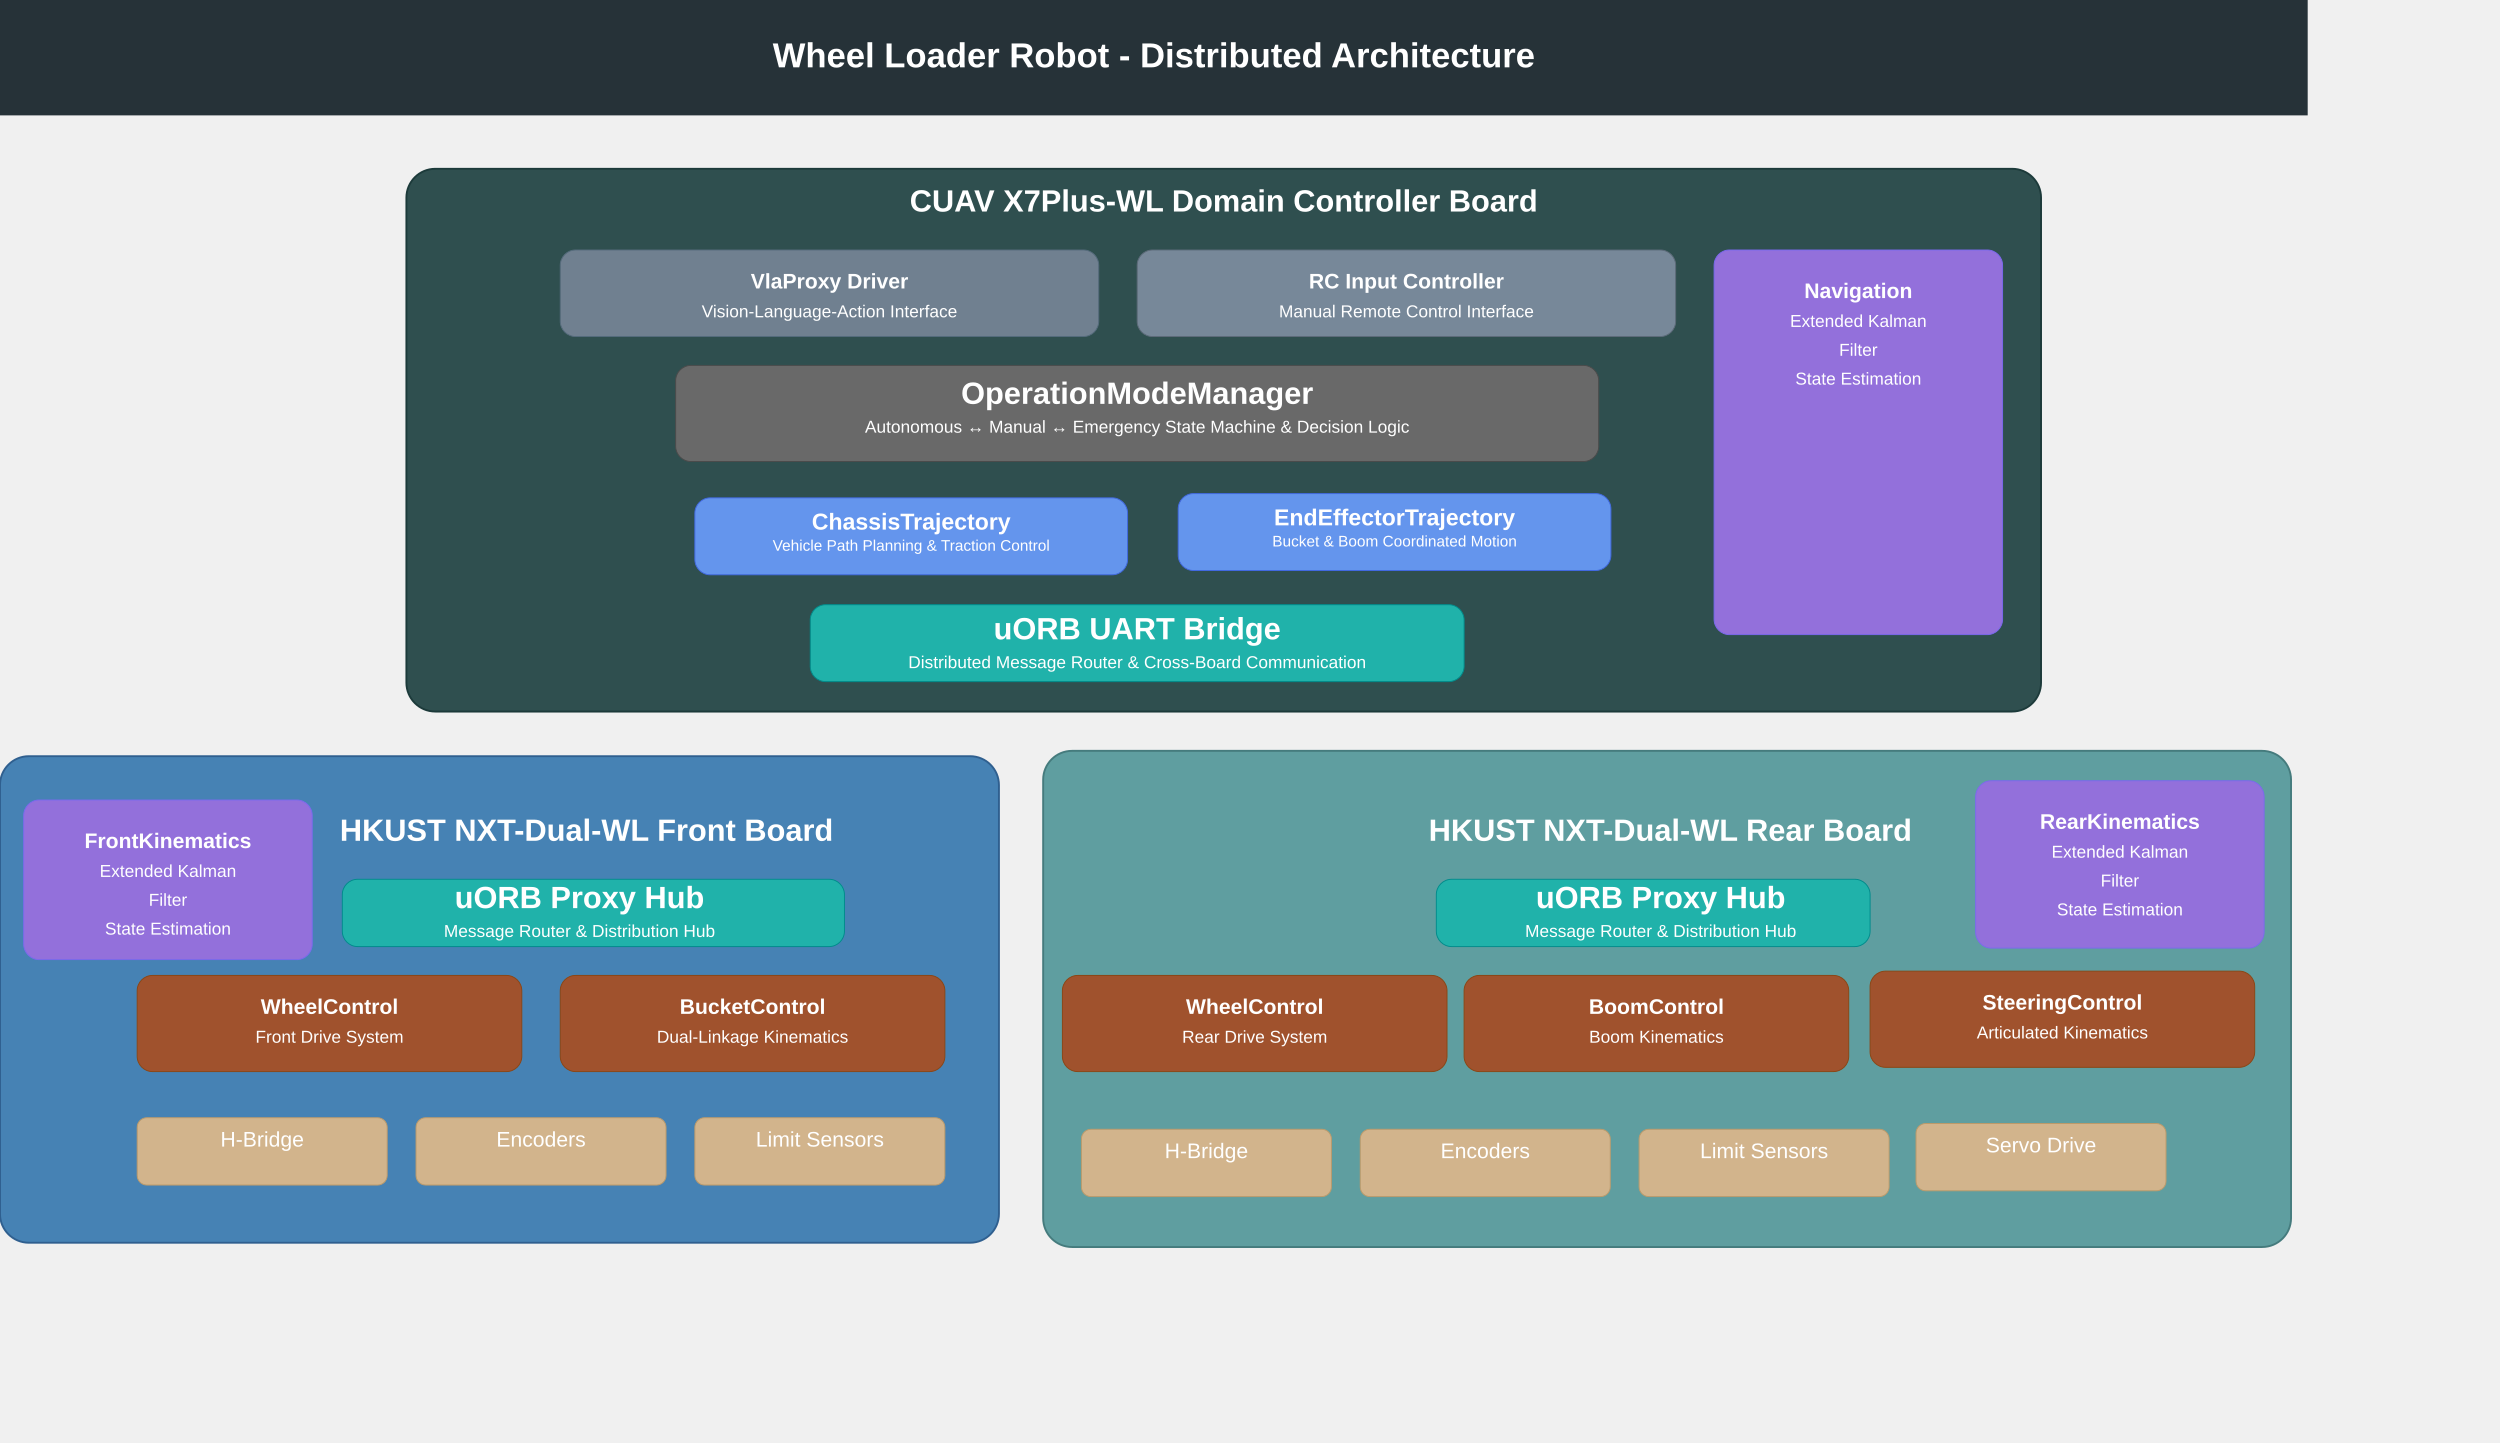
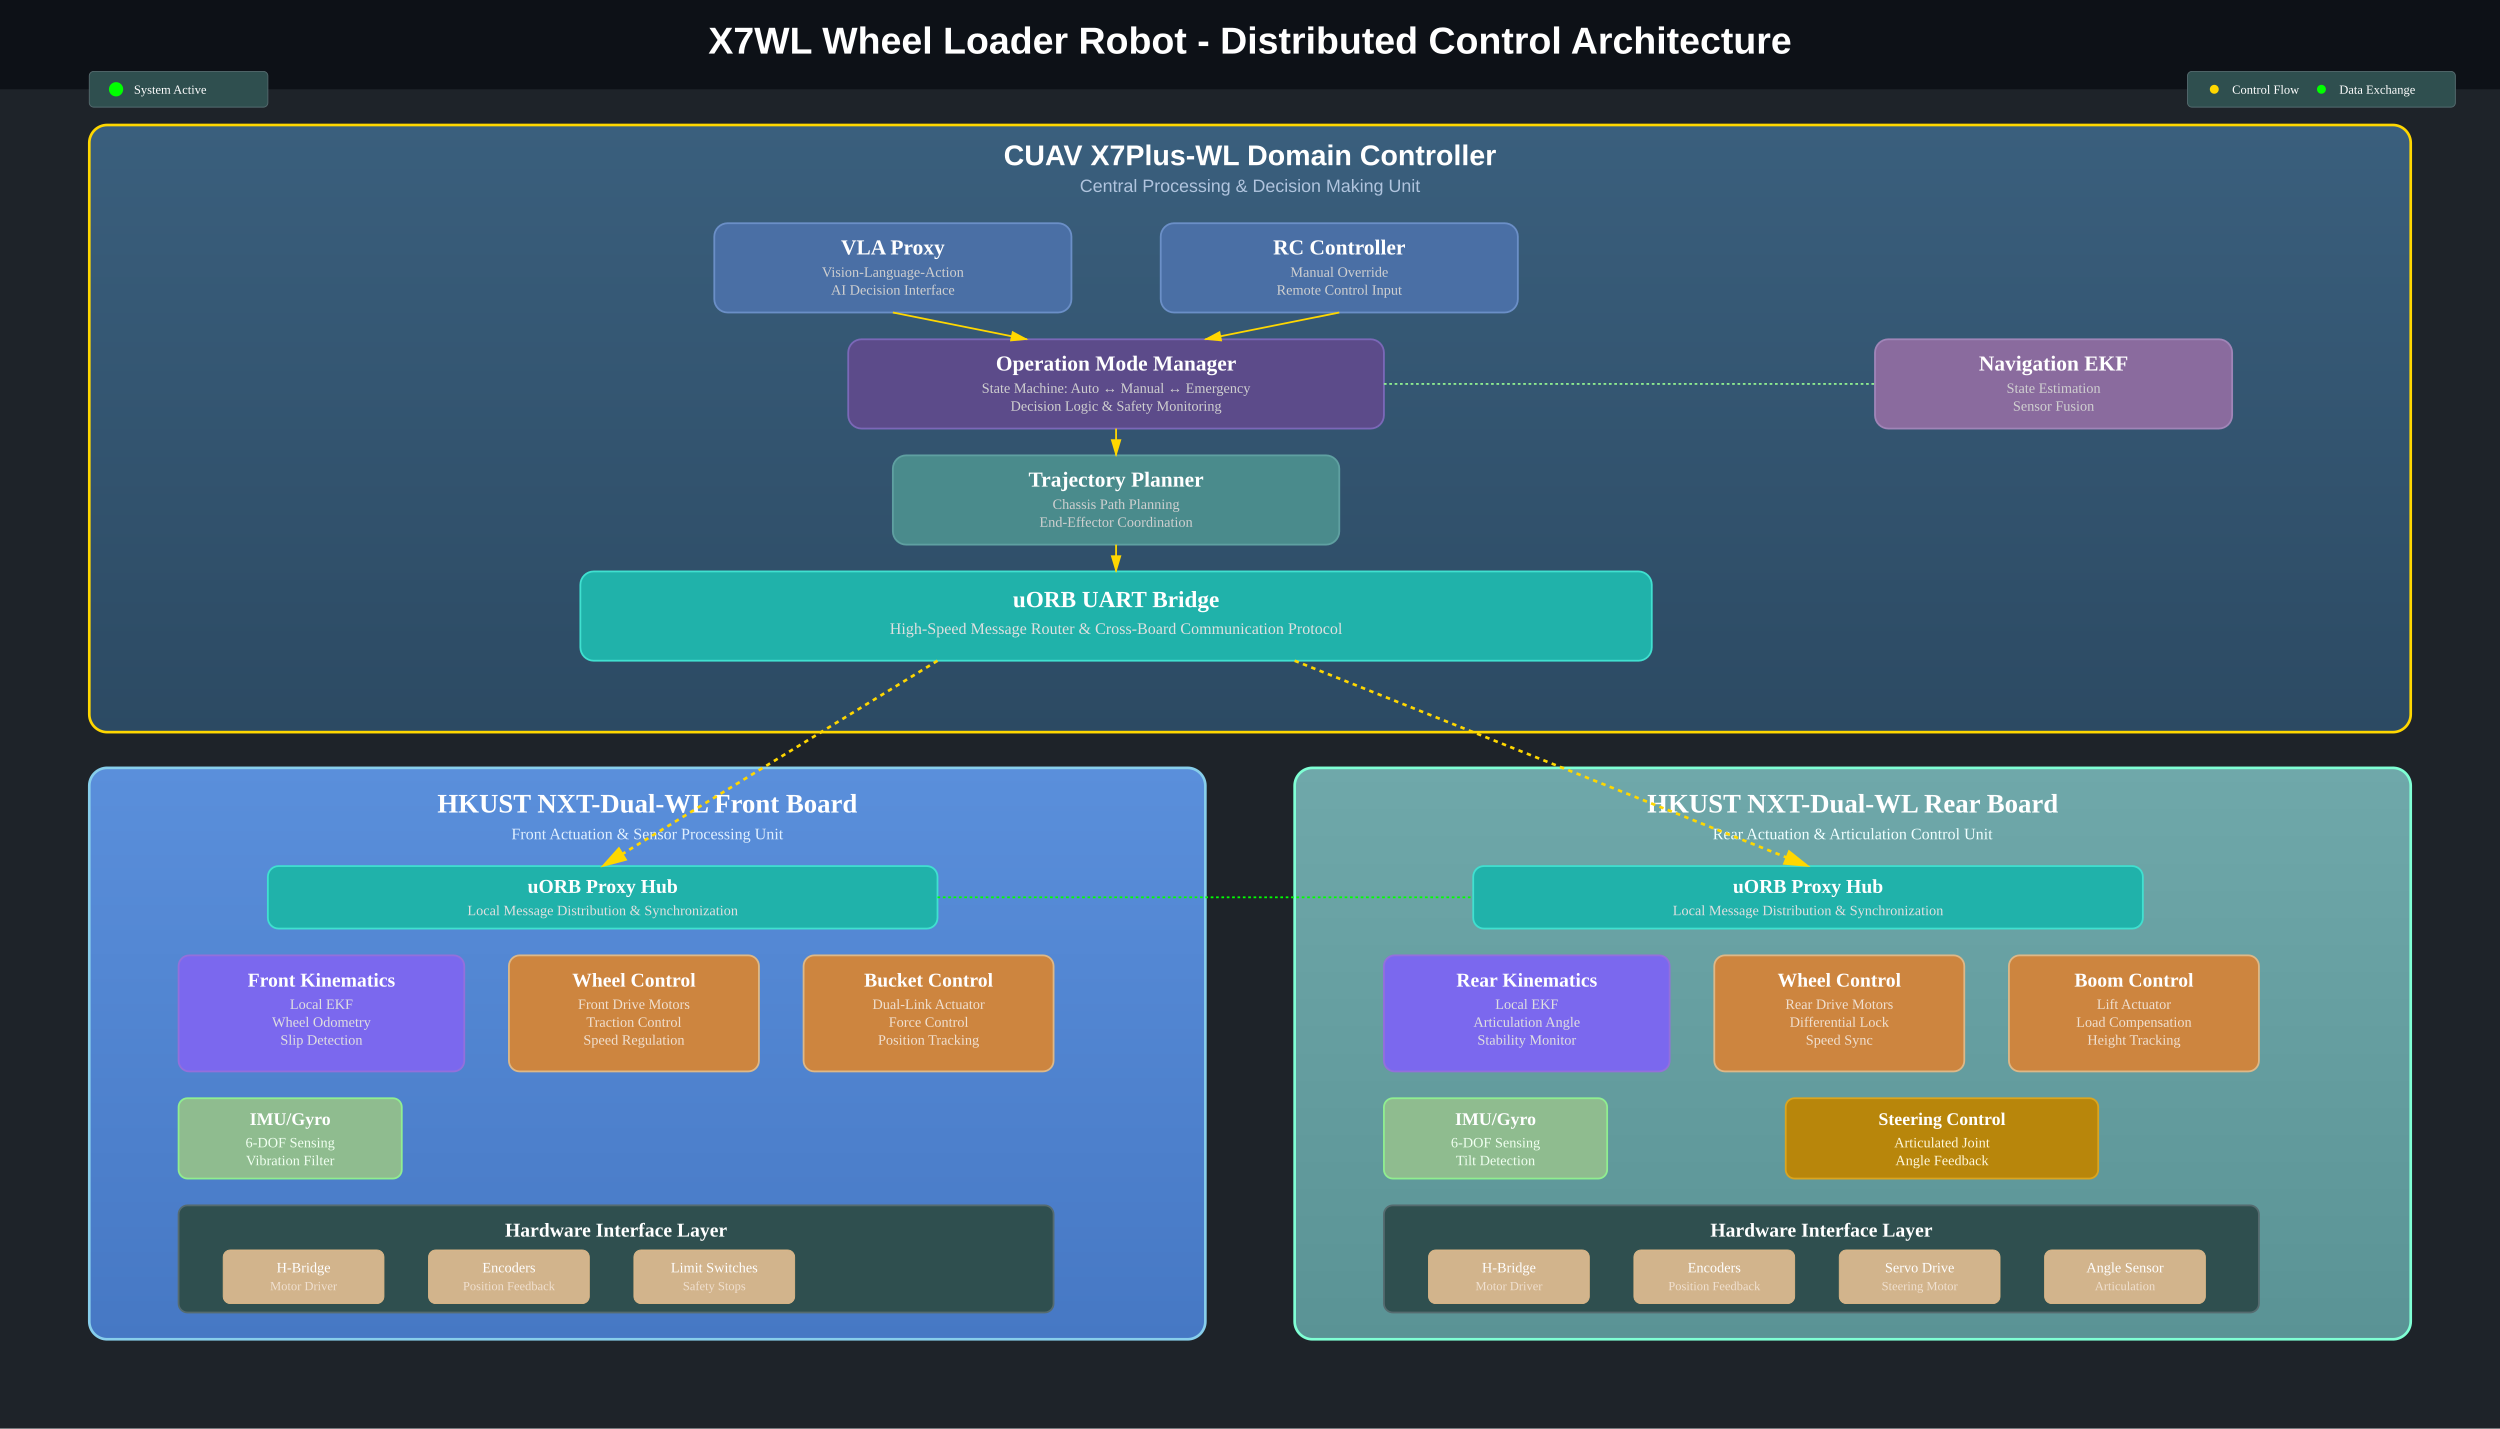
- <svg xmlns="http://www.w3.org/2000/svg" width="2600" height="1500">
-   <g>
-     <rect x="0" y="0" width="2400" height="120" fill="#263238" id="svg_1" />
-     <text x="1200" y="70" class="title" font-size="36px" font-family="Arial, sans-serif" font-weight="bold" text-anchor="middle" fill="white" id="svg_2">Wheel Loader Robot - Distributed Architecture</text>
-     <rect x="422.667" y="175.556" width="1700" height="564.444" class="domain-control" rx="30" fill="#2F4F4F" stroke-width="2" id="svg_3" stroke="#1C3A3A" />
-     <text x="1272.667" y="220" class="section-title" font-family="Arial, sans-serif" font-size="32px" font-weight="bold" text-anchor="middle" fill="white" id="svg_4">CUAV X7Plus-WL Domain Controller Board</text>
-     <rect x="582.667" y="260" width="560" height="90" class="vla-module" rx="16" fill="#708090" stroke="#556B7C" id="svg_5" />
-     <text x="862.667" y="300" class="module-text" font-family="Arial, sans-serif" font-size="22px" text-anchor="middle" fill="white" font-weight="bold" id="svg_6">VlaProxy Driver</text>
-     <text x="862.667" y="330" class="small-text" font-family="Arial, sans-serif" font-size="18px" text-anchor="middle" fill="white" id="svg_7">Vision-Language-Action Interface</text>
-     <rect x="1182.667" y="260" width="560" height="90" class="rc-module" rx="16" fill="#778899" stroke="#5D6B7A" id="svg_8" />
-     <text x="1462.667" y="300" class="module-text" font-family="Arial, sans-serif" font-size="22px" text-anchor="middle" fill="white" font-weight="bold" id="svg_9">RC Input Controller</text>
-     <text x="1462.667" y="330" class="small-text" font-family="Arial, sans-serif" font-size="18px" text-anchor="middle" fill="white" id="svg_10">Manual Remote Control Interface</text>
-     <rect x="1782.667" y="260" width="300" height="400" class="ekf-module" rx="16" fill="#9370DB" id="svg_11" stroke="#7B68EE" />
-     <text x="1932.667" y="310" class="module-text" font-family="Arial, sans-serif" font-size="22px" text-anchor="middle" fill="white" font-weight="bold" id="svg_12">Navigation</text>
-     <text x="1932.667" y="340" class="small-text" font-family="Arial, sans-serif" font-size="18px" text-anchor="middle" fill="white" id="svg_13">Extended Kalman</text>
-     <text x="1932.667" y="370" class="small-text" font-family="Arial, sans-serif" font-size="18px" text-anchor="middle" fill="white" id="svg_14">Filter</text>
-     <text x="1932.667" y="400" class="small-text" font-family="Arial, sans-serif" font-size="18px" text-anchor="middle" fill="white" id="svg_15">State Estimation</text>
-     <rect x="702.667" y="380" width="960" height="100" class="management-module" rx="16" fill="#696969" stroke="#4A4A4A" id="svg_16" />
-     <text x="1182.667" y="420" class="section-title" font-family="Arial, sans-serif" font-size="32px" font-weight="bold" text-anchor="middle" fill="white" id="svg_17">OperationModeManager</text>
-     <text x="1182.667" y="450" class="small-text" font-family="Arial, sans-serif" font-size="18px" text-anchor="middle" fill="white" id="svg_18">Autonomous ↔ Manual ↔ Emergency State Machine &amp; Decision Logic</text>
-     <rect x="842.667" y="628.889" width="680" height="80" class="bridge-module" rx="16" fill="#20B2AA" stroke="#008B8B" id="svg_19" />
-     <text x="1182.667" y="664.889" class="section-title" font-family="Arial, sans-serif" font-size="32px" font-weight="bold" text-anchor="middle" fill="white" id="svg_20">uORB UART Bridge</text>
-     <text x="1182.667" y="694.889" class="small-text" font-family="Arial, sans-serif" font-size="18px" text-anchor="middle" fill="white" id="svg_21">Distributed Message Router &amp; Cross-Board Communication</text>
-     <rect x="0" y="786.444" width="1038.889" height="506" class="front-board" rx="30" fill="#4682B4" stroke-width="2" id="svg_22" stroke="#2F5F8F" />
-     <text x="610" y="874.445" class="section-title" font-family="Arial, sans-serif" font-size="32px" font-weight="bold" text-anchor="middle" fill="white" id="svg_23">HKUST NXT-Dual-WL Front Board</text>
-     <rect x="356" y="914.445" width="522.222" height="70" class="bridge-module" rx="16" fill="#20B2AA" id="svg_24" stroke="#008B8B" />
-     <text x="602.667" y="944.445" class="section-title" font-family="Arial, sans-serif" font-size="32px" font-weight="bold" text-anchor="middle" fill="white" id="svg_25">uORB Proxy Hub</text>
-     <text x="602.667" y="974.445" class="small-text" font-family="Arial, sans-serif" font-size="18px" text-anchor="middle" fill="white" id="svg_26">Message Router &amp; Distribution Hub</text>
-     <rect x="142.667" y="1014.445" width="400" height="100" class="control-module" rx="16" fill="#A0522D" stroke="#8B4513" id="svg_27" />
-     <text x="342.667" y="1054.445" class="module-text" font-family="Arial, sans-serif" font-size="22px" text-anchor="middle" fill="white" font-weight="bold" id="svg_28">WheelControl</text>
-     <text x="342.667" y="1084.445" class="small-text" font-family="Arial, sans-serif" font-size="18px" text-anchor="middle" fill="white" id="svg_29">Front Drive System</text>
-     <rect x="582.667" y="1014.445" width="400" height="100" class="control-module" rx="16" fill="#A0522D" stroke="#8B4513" id="svg_30" />
-     <text x="782.667" y="1054.445" class="module-text" font-family="Arial, sans-serif" font-size="22px" text-anchor="middle" fill="white" font-weight="bold" id="svg_31">BucketControl</text>
-     <text x="782.667" y="1084.445" class="small-text" font-family="Arial, sans-serif" font-size="18px" text-anchor="middle" fill="white" id="svg_32">Dual-Linkage Kinematics</text>
-     <rect x="142.667" y="1162.445" width="260" height="70" class="hardware-module" rx="10" fill="#D2B48C" stroke="#BC9A6A" id="svg_39" />
-     <text x="272.667" y="1192.445" class="small-text" font-family="Arial, sans-serif" font-size="22px" text-anchor="middle" fill="white" id="svg_40">H-Bridge</text>
-     <rect x="432.667" y="1162.445" width="260" height="70" class="hardware-module" rx="10" fill="#D2B48C" stroke="#BC9A6A" id="svg_42" />
-     <text x="562.667" y="1192.445" class="small-text" font-family="Arial, sans-serif" font-size="22px" text-anchor="middle" fill="white" id="svg_43">Encoders</text>
-     <path fill="#D2B48C" stroke="#BC9A6A" opacity="undefined" d="m722.667,1172.444c0,-5.434 4.566,-10 10,-10l240,0c5.434,0 10,4.566 10,10l0,50c0,5.434 -4.566,10 -10,10l-240,0c-5.434,0 -10,-4.566 -10,-10l0,-50z" id="svg_45" />
-     <text x="852.667" y="1192.445" class="small-text" font-family="Arial, sans-serif" font-size="22px" text-anchor="middle" fill="white" id="svg_46">Limit Sensors</text>
-     <rect x="1084.889" y="780.889" width="1297.778" height="516" class="rear-board" rx="30" fill="#5F9EA0" stroke-width="2" id="svg_48" stroke="#457B7D" />
-     <text x="1737.111" y="874.445" class="section-title" font-family="Arial, sans-serif" font-size="32px" font-weight="bold" text-anchor="middle" fill="white" id="svg_49">HKUST NXT-Dual-WL Rear Board</text>
-     <rect x="1493.778" y="914.445" width="451.111" height="70" class="bridge-module" rx="16" fill="#20B2AA" id="svg_50" stroke="#008B8B" />
-     <text x="1727.111" y="944.445" class="section-title" font-family="Arial, sans-serif" font-size="32px" font-weight="bold" text-anchor="middle" fill="white" id="svg_51">uORB Proxy Hub</text>
-     <text x="1727.111" y="974.445" class="small-text" font-family="Arial, sans-serif" font-size="18px" text-anchor="middle" fill="white" id="svg_52">Message Router &amp; Distribution Hub</text>
-     <rect x="1104.889" y="1014.445" width="400" height="100" class="control-module" rx="16" fill="#A0522D" stroke="#8B4513" id="svg_53" />
-     <text x="1304.889" y="1054.445" class="module-text" font-family="Arial, sans-serif" font-size="22px" text-anchor="middle" fill="white" font-weight="bold" id="svg_54">WheelControl</text>
-     <text x="1304.889" y="1084.445" class="small-text" font-family="Arial, sans-serif" font-size="18px" text-anchor="middle" fill="white" id="svg_55">Rear Drive System</text>
-     <rect x="1522.667" y="1014.445" width="400" height="100" class="control-module" rx="16" fill="#A0522D" stroke="#8B4513" id="svg_56" />
-     <text x="1722.667" y="1054.445" class="module-text" font-family="Arial, sans-serif" font-size="22px" text-anchor="middle" fill="white" font-weight="bold" id="svg_57">BoomControl</text>
-     <text x="1722.667" y="1084.445" class="small-text" font-family="Arial, sans-serif" font-size="18px" text-anchor="middle" fill="white" id="svg_58">Boom Kinematics</text>
-     <text x="1409.333" y="565.111" class="module-text" font-family="Arial, sans-serif" font-size="22px" text-anchor="middle" fill="white" font-weight="bold" id="svg_60">BoomTrajectory</text>
-     <rect x="722.666" y="517.778" width="450" height="80" class="trajectory-module" rx="16" fill="#6495ED" stroke="#4169E1" id="svg_80" />
-     <text x="947.666" y="550.778" class="module-text" font-family="Arial, sans-serif" font-size="24px" text-anchor="middle" fill="white" font-weight="bold" id="svg_85">ChassisTrajectory</text>
-     <text x="947.666" y="572.778" class="small-text" font-family="Arial, sans-serif" font-size="16px" text-anchor="middle" fill="white" id="svg_chassis_note">Vehicle Path Planning &amp; Traction Control</text>
-     <rect x="1225.333" y="513.333" width="450" height="80" class="trajectory-module" rx="16" fill="#6495ED" stroke="#4169E1" id="svg_81" />
-     <text x="1450.333" y="546.333" class="module-text" font-family="Arial, sans-serif" font-size="24px" text-anchor="middle" fill="white" font-weight="bold" id="svg_86">EndEffectorTrajectory</text>
-     <text x="1450.333" y="568.333" class="small-text" font-family="Arial, sans-serif" font-size="16px" text-anchor="middle" fill="white" id="svg_endeff_note">Bucket &amp; Boom Coordinated Motion</text>
-     <path fill="#A0522D" stroke="#8B4513" opacity="undefined" d="m1944.889,1026c0,-8.694 7.306,-16 16,-16l368,0c8.694,0 16,7.306 16,16l0,68c0,8.694 -7.306,16 -16,16l-368,0c-8.694,0 -16,-7.306 -16,-16l0,-68z" id="svg_88" />
-     <text x="2144.889" y="1050" class="module-text" font-family="Arial, sans-serif" font-size="22px" text-anchor="middle" fill="white" font-weight="bold" id="svg_89">SteeringControl</text>
-     <text x="2144.889" y="1080" class="small-text" font-family="Arial, sans-serif" font-size="18px" text-anchor="middle" fill="white" id="svg_90">Articulated Kinematics</text>
-     <rect x="1124.667" y="1174.445" width="260" height="70" class="hardware-module" rx="10" fill="#D2B48C" stroke="#BC9A6A" id="svg_92" />
-     <text x="1254.667" y="1204.445" class="small-text" font-family="Arial, sans-serif" font-size="22px" text-anchor="middle" fill="white" id="svg_93">H-Bridge</text>
-     <rect x="1414.667" y="1174.445" width="260" height="70" class="hardware-module" rx="10" fill="#D2B48C" stroke="#BC9A6A" id="svg_94" />
-     <text x="1544.667" y="1204.445" class="small-text" font-family="Arial, sans-serif" font-size="22px" text-anchor="middle" fill="white" id="svg_95">Encoders</text>
-     <path fill="#D2B48C" stroke="#BC9A6A" opacity="undefined" d="m1704.667,1184.444c0,-5.434 4.566,-10 10,-10l240,0c5.434,0 10,4.566 10,10l0,50c0,5.434 -4.566,10 -10,10l-240,0c-5.434,0 -10,-4.566 -10,-10l0,-50z" id="svg_96" />
-     <text x="1834.667" y="1204.445" class="small-text" font-family="Arial, sans-serif" font-size="22px" text-anchor="middle" fill="white" id="svg_97">Limit Sensors</text>
-     <path fill="#D2B48C" stroke="#BC9A6A" opacity="undefined" d="m1992.667,1178.444c0,-5.434 4.566,-10 10,-10l240,0c5.434,0 10,4.566 10,10l0,50c0,5.434 -4.566,10 -10,10l-240,0c-5.434,0 -10,-4.566 -10,-10l0,-50z" id="svg_99" />
-     <text x="2122.667" y="1198.445" class="small-text" font-family="Arial, sans-serif" font-size="22px" text-anchor="middle" fill="white" id="svg_100">Servo Drive</text>
-     <path fill="#9370DB" stroke="#7B68EE" opacity="undefined" d="m24.667,848c0,-8.694 7.306,-16 16,-16l268,0c8.694,0 16,7.306 16,16l0,134c0,8.694 -7.306,16 -16,16l-268,0c-8.694,0 -16,-7.306 -16,-16l0,-134z" id="svg_108" />
-     <text x="174.667" y="882" class="module-text" font-family="Arial, sans-serif" font-size="22px" text-anchor="middle" fill="white" font-weight="bold" id="svg_109">FrontKinematics</text>
-     <text x="174.667" y="912" class="small-text" font-family="Arial, sans-serif" font-size="18px" text-anchor="middle" fill="white" id="svg_110">Extended Kalman</text>
-     <text x="174.667" y="942" class="small-text" font-family="Arial, sans-serif" font-size="18px" text-anchor="middle" fill="white" id="svg_111">Filter</text>
-     <text x="174.667" y="972" class="small-text" font-family="Arial, sans-serif" font-size="18px" text-anchor="middle" fill="white" id="svg_112">State Estimation</text>
-     <path fill="#9370DB" opacity="undefined" d="m2054.667,828.771c0,-9.113 7.306,-16.771 16,-16.771l268,0c8.694,0 16,7.658 16,16.771l0,140.458c0,9.113 -7.306,16.771 -16,16.771l-268,0c-8.694,0 -16,-7.658 -16,-16.771l0,-140.458z" id="svg_113" stroke="#7B68EE" />
-     <text x="2204.667" y="862" class="module-text" font-family="Arial, sans-serif" font-size="22px" text-anchor="middle" fill="white" font-weight="bold" id="svg_114">RearKinematics</text>
-     <text x="2204.667" y="892" class="small-text" font-family="Arial, sans-serif" font-size="18px" text-anchor="middle" fill="white" id="svg_115">Extended Kalman</text>
-     <text x="2204.667" y="922" class="small-text" font-family="Arial, sans-serif" font-size="18px" text-anchor="middle" fill="white" id="svg_116">Filter</text>
-     <text x="2204.667" y="952" class="small-text" font-family="Arial, sans-serif" font-size="18px" text-anchor="middle" fill="white" id="svg_117">State Estimation</text>
+ <svg xmlns="http://www.w3.org/2000/svg" width="2800" height="1600">
+   <defs>
+     <linearGradient id="domainGrad" x1="0%" y1="0%" x2="0%" y2="100%">
+       <stop offset="0%" style="stop-color:#3A5F7D;stop-opacity:1" />
+       <stop offset="100%" style="stop-color:#2C4A63;stop-opacity:1" />
+     </linearGradient>
+     <linearGradient id="frontBoardGrad" x1="0%" y1="0%" x2="0%" y2="100%">
+       <stop offset="0%" style="stop-color:#5A8FDB;stop-opacity:1" />
+       <stop offset="100%" style="stop-color:#4678C4;stop-opacity:1" />
+     </linearGradient>
+     <linearGradient id="rearBoardGrad" x1="0%" y1="0%" x2="0%" y2="100%">
+       <stop offset="0%" style="stop-color:#6FA8AA;stop-opacity:1" />
+       <stop offset="100%" style="stop-color:#5A9395;stop-opacity:1" />
+     </linearGradient>
+     <marker id="arrowhead" markerWidth="10" markerHeight="10" refX="9" refY="3" orient="auto">
+       <polygon points="0 0, 10 3, 0 6" fill="#FFD700" />
+     </marker>
+   </defs>
+   <rect x="0" y="0" width="2800" height="1600" fill="#1E2329" />
+   <rect x="0" y="0" width="2800" height="100" fill="#0D1117" />
+   <text x="1400" y="60" font-size="42" font-family="Arial, sans-serif" font-weight="bold" text-anchor="middle" fill="#FFFFFF">
+     X7WL Wheel Loader Robot - Distributed Control Architecture
+   </text>
+   <g id="domain-controller">
+     <rect x="100" y="140" width="2600" height="680" rx="20" fill="url(#domainGrad)" stroke="#FFD700" stroke-width="3" />
+     <text x="1400" y="185" font-size="32" font-family="Arial, sans-serif" font-weight="bold" text-anchor="middle" fill="#FFFFFF">
+       CUAV X7Plus-WL Domain Controller
+     </text>
+     <text x="1400" y="215" font-size="20" font-family="Arial, sans-serif" text-anchor="middle" fill="#B0C4DE">
+       Central Processing &amp; Decision Making Unit
+     </text>
+     <g id="input-modules">
+       <rect x="800" y="250" width="400" height="100" rx="15" fill="#4A6FA5" stroke="#6B8FC7" stroke-width="2" />
+       <text x="1000" y="285" font-size="24" font-weight="bold" text-anchor="middle" fill="#FFFFFF">VLA Proxy</text>
+       <text x="1000" y="310" font-size="16" text-anchor="middle" fill="#D0D0D0">Vision-Language-Action</text>
+       <text x="1000" y="330" font-size="16" text-anchor="middle" fill="#D0D0D0">AI Decision Interface</text>
+       <rect x="1300" y="250" width="400" height="100" rx="15" fill="#4A6FA5" stroke="#6B8FC7" stroke-width="2" />
+       <text x="1500" y="285" font-size="24" font-weight="bold" text-anchor="middle" fill="#FFFFFF">RC Controller</text>
+       <text x="1500" y="310" font-size="16" text-anchor="middle" fill="#D0D0D0">Manual Override</text>
+       <text x="1500" y="330" font-size="16" text-anchor="middle" fill="#D0D0D0">Remote Control Input</text>
+     </g>
+     <rect x="950" y="380" width="600" height="100" rx="15" fill="#5C4B8A" stroke="#7B68B8" stroke-width="2" />
+     <text x="1250" y="415" font-size="24" font-weight="bold" text-anchor="middle" fill="#FFFFFF">Operation Mode Manager</text>
+     <text x="1250" y="440" font-size="16" text-anchor="middle" fill="#D0D0D0">State Machine: Auto ↔ Manual ↔ Emergency</text>
+     <text x="1250" y="460" font-size="16" text-anchor="middle" fill="#D0D0D0">Decision Logic &amp; Safety Monitoring</text>
+     <rect x="1000" y="510" width="500" height="100" rx="15" fill="#4A8B8C" stroke="#5FA0A1" stroke-width="2" />
+     <text x="1250" y="545" font-size="24" font-weight="bold" text-anchor="middle" fill="#FFFFFF">Trajectory Planner</text>
+     <text x="1250" y="570" font-size="16" text-anchor="middle" fill="#D0D0D0">Chassis Path Planning</text>
+     <text x="1250" y="590" font-size="16" text-anchor="middle" fill="#D0D0D0">End-Effector Coordination</text>
+     <rect x="2100" y="380" width="400" height="100" rx="15" fill="#8A6B9E" stroke="#A085B8" stroke-width="2" />
+     <text x="2300" y="415" font-size="24" font-weight="bold" text-anchor="middle" fill="#FFFFFF">Navigation EKF</text>
+     <text x="2300" y="440" font-size="16" text-anchor="middle" fill="#D0D0D0">State Estimation</text>
+     <text x="2300" y="460" font-size="16" text-anchor="middle" fill="#D0D0D0">Sensor Fusion</text>
+     <rect x="650" y="640" width="1200" height="100" rx="15" fill="#20B2AA" stroke="#40E0D0" stroke-width="2" />
+     <text x="1250" y="680" font-size="26" font-weight="bold" text-anchor="middle" fill="#FFFFFF">uORB UART Bridge</text>
+     <text x="1250" y="710" font-size="18" text-anchor="middle" fill="#E0E0E0">High-Speed Message Router &amp; Cross-Board Communication Protocol</text>
+     <line x1="1000" y1="350" x2="1150" y2="380" stroke="#FFD700" stroke-width="2" marker-end="url(#arrowhead)" />
+     <line x1="1500" y1="350" x2="1350" y2="380" stroke="#FFD700" stroke-width="2" marker-end="url(#arrowhead)" />
+     <line x1="1250" y1="480" x2="1250" y2="510" stroke="#FFD700" stroke-width="2" marker-end="url(#arrowhead)" />
+     <line x1="1250" y1="610" x2="1250" y2="640" stroke="#FFD700" stroke-width="2" marker-end="url(#arrowhead)" />
+     <line x1="1550" y1="430" x2="2100" y2="430" stroke="#90EE90" stroke-width="2" stroke-dasharray="3,3" />
+   </g>
+   <g id="nxt-front-board">
+     <rect x="100" y="860" width="1250" height="640" rx="20" fill="url(#frontBoardGrad)" stroke="#87CEEB" stroke-width="3" />
+     <text x="725" y="910" font-size="30" font-weight="bold" text-anchor="middle" fill="#FFFFFF">
+       HKUST NXT-Dual-WL Front Board
+     </text>
+     <text x="725" y="940" font-size="18" text-anchor="middle" fill="#E0F0FF">
+       Front Actuation &amp; Sensor Processing Unit
+     </text>
+     <rect x="300" y="970" width="750" height="70" rx="12" fill="#20B2AA" stroke="#40E0D0" stroke-width="2" />
+     <text x="675" y="1000" font-size="22" font-weight="bold" text-anchor="middle" fill="#FFFFFF">uORB Proxy Hub</text>
+     <text x="675" y="1025" font-size="16" text-anchor="middle" fill="#E0E0E0">Local Message Distribution &amp; Synchronization</text>
+     <rect x="200" y="1070" width="320" height="130" rx="12" fill="#7B68EE" stroke="#9370DB" stroke-width="2" />
+     <text x="360" y="1105" font-size="22" font-weight="bold" text-anchor="middle" fill="#FFFFFF">Front Kinematics</text>
+     <text x="360" y="1130" font-size="16" text-anchor="middle" fill="#E0E0E0">Local EKF</text>
+     <text x="360" y="1150" font-size="16" text-anchor="middle" fill="#E0E0E0">Wheel Odometry</text>
+     <text x="360" y="1170" font-size="16" text-anchor="middle" fill="#E0E0E0">Slip Detection</text>
+     <rect x="570" y="1070" width="280" height="130" rx="12" fill="#CD853F" stroke="#DEB887" stroke-width="2" />
+     <text x="710" y="1105" font-size="22" font-weight="bold" text-anchor="middle" fill="#FFFFFF">Wheel Control</text>
+     <text x="710" y="1130" font-size="16" text-anchor="middle" fill="#F0E0D0">Front Drive Motors</text>
+     <text x="710" y="1150" font-size="16" text-anchor="middle" fill="#F0E0D0">Traction Control</text>
+     <text x="710" y="1170" font-size="16" text-anchor="middle" fill="#F0E0D0">Speed Regulation</text>
+     <rect x="900" y="1070" width="280" height="130" rx="12" fill="#CD853F" stroke="#DEB887" stroke-width="2" />
+     <text x="1040" y="1105" font-size="22" font-weight="bold" text-anchor="middle" fill="#FFFFFF">Bucket Control</text>
+     <text x="1040" y="1130" font-size="16" text-anchor="middle" fill="#F0E0D0">Dual-Link Actuator</text>
+     <text x="1040" y="1150" font-size="16" text-anchor="middle" fill="#F0E0D0">Force Control</text>
+     <text x="1040" y="1170" font-size="16" text-anchor="middle" fill="#F0E0D0">Position Tracking</text>
+     <rect x="200" y="1230" width="250" height="90" rx="10" fill="#8FBC8F" stroke="#90EE90" stroke-width="2" />
+     <text x="325" y="1260" font-size="20" font-weight="bold" text-anchor="middle" fill="#FFFFFF">IMU/Gyro</text>
+     <text x="325" y="1285" font-size="16" text-anchor="middle" fill="#F0FFF0">6-DOF Sensing</text>
+     <text x="325" y="1305" font-size="16" text-anchor="middle" fill="#F0FFF0">Vibration Filter</text>
+     <rect x="200" y="1350" width="980" height="120" rx="10" fill="#2F4F4F" stroke="#556B6F" stroke-width="2" />
+     <text x="690" y="1385" font-size="22" font-weight="bold" text-anchor="middle" fill="#FFFFFF">Hardware Interface Layer</text>
+     <rect x="250" y="1400" width="180" height="60" rx="8" fill="#D2B48C" stroke="#DEB887" stroke-width="1" />
+     <text x="340" y="1425" font-size="16" text-anchor="middle" fill="#FFFFFF">H-Bridge</text>
+     <text x="340" y="1445" font-size="14" text-anchor="middle" fill="#F0E0D0">Motor Driver</text>
+     <rect x="480" y="1400" width="180" height="60" rx="8" fill="#D2B48C" stroke="#DEB887" stroke-width="1" />
+     <text x="570" y="1425" font-size="16" text-anchor="middle" fill="#FFFFFF">Encoders</text>
+     <text x="570" y="1445" font-size="14" text-anchor="middle" fill="#F0E0D0">Position Feedback</text>
+     <rect x="710" y="1400" width="180" height="60" rx="8" fill="#D2B48C" stroke="#DEB887" stroke-width="1" />
+     <text x="800" y="1425" font-size="16" text-anchor="middle" fill="#FFFFFF">Limit Switches</text>
+     <text x="800" y="1445" font-size="14" text-anchor="middle" fill="#F0E0D0">Safety Stops</text>
+   </g>
+   <g id="nxt-rear-board">
+     <rect x="1450" y="860" width="1250" height="640" rx="20" fill="url(#rearBoardGrad)" stroke="#7FFFD4" stroke-width="3" />
+     <text x="2075" y="910" font-size="30" font-weight="bold" text-anchor="middle" fill="#FFFFFF">
+       HKUST NXT-Dual-WL Rear Board
+     </text>
+     <text x="2075" y="940" font-size="18" text-anchor="middle" fill="#F0FFFF">
+       Rear Actuation &amp; Articulation Control Unit
+     </text>
+     <rect x="1650" y="970" width="750" height="70" rx="12" fill="#20B2AA" stroke="#40E0D0" stroke-width="2" />
+     <text x="2025" y="1000" font-size="22" font-weight="bold" text-anchor="middle" fill="#FFFFFF">uORB Proxy Hub</text>
+     <text x="2025" y="1025" font-size="16" text-anchor="middle" fill="#E0E0E0">Local Message Distribution &amp; Synchronization</text>
+     <rect x="1550" y="1070" width="320" height="130" rx="12" fill="#7B68EE" stroke="#9370DB" stroke-width="2" />
+     <text x="1710" y="1105" font-size="22" font-weight="bold" text-anchor="middle" fill="#FFFFFF">Rear Kinematics</text>
+     <text x="1710" y="1130" font-size="16" text-anchor="middle" fill="#E0E0E0">Local EKF</text>
+     <text x="1710" y="1150" font-size="16" text-anchor="middle" fill="#E0E0E0">Articulation Angle</text>
+     <text x="1710" y="1170" font-size="16" text-anchor="middle" fill="#E0E0E0">Stability Monitor</text>
+     <rect x="1920" y="1070" width="280" height="130" rx="12" fill="#CD853F" stroke="#DEB887" stroke-width="2" />
+     <text x="2060" y="1105" font-size="22" font-weight="bold" text-anchor="middle" fill="#FFFFFF">Wheel Control</text>
+     <text x="2060" y="1130" font-size="16" text-anchor="middle" fill="#F0E0D0">Rear Drive Motors</text>
+     <text x="2060" y="1150" font-size="16" text-anchor="middle" fill="#F0E0D0">Differential Lock</text>
+     <text x="2060" y="1170" font-size="16" text-anchor="middle" fill="#F0E0D0">Speed Sync</text>
+     <rect x="2250" y="1070" width="280" height="130" rx="12" fill="#CD853F" stroke="#DEB887" stroke-width="2" />
+     <text x="2390" y="1105" font-size="22" font-weight="bold" text-anchor="middle" fill="#FFFFFF">Boom Control</text>
+     <text x="2390" y="1130" font-size="16" text-anchor="middle" fill="#F0E0D0">Lift Actuator</text>
+     <text x="2390" y="1150" font-size="16" text-anchor="middle" fill="#F0E0D0">Load Compensation</text>
+     <text x="2390" y="1170" font-size="16" text-anchor="middle" fill="#F0E0D0">Height Tracking</text>
+     <rect x="2000" y="1230" width="350" height="90" rx="10" fill="#B8860B" stroke="#DAA520" stroke-width="2" />
+     <text x="2175" y="1260" font-size="20" font-weight="bold" text-anchor="middle" fill="#FFFFFF">Steering Control</text>
+     <text x="2175" y="1285" font-size="16" text-anchor="middle" fill="#FFF8DC">Articulated Joint</text>
+     <text x="2175" y="1305" font-size="16" text-anchor="middle" fill="#FFF8DC">Angle Feedback</text>
+     <rect x="1550" y="1230" width="250" height="90" rx="10" fill="#8FBC8F" stroke="#90EE90" stroke-width="2" />
+     <text x="1675" y="1260" font-size="20" font-weight="bold" text-anchor="middle" fill="#FFFFFF">IMU/Gyro</text>
+     <text x="1675" y="1285" font-size="16" text-anchor="middle" fill="#F0FFF0">6-DOF Sensing</text>
+     <text x="1675" y="1305" font-size="16" text-anchor="middle" fill="#F0FFF0">Tilt Detection</text>
+     <rect x="1550" y="1350" width="980" height="120" rx="10" fill="#2F4F4F" stroke="#556B6F" stroke-width="2" />
+     <text x="2040" y="1385" font-size="22" font-weight="bold" text-anchor="middle" fill="#FFFFFF">Hardware Interface Layer</text>
+     <rect x="1600" y="1400" width="180" height="60" rx="8" fill="#D2B48C" stroke="#DEB887" stroke-width="1" />
+     <text x="1690" y="1425" font-size="16" text-anchor="middle" fill="#FFFFFF">H-Bridge</text>
+     <text x="1690" y="1445" font-size="14" text-anchor="middle" fill="#F0E0D0">Motor Driver</text>
+     <rect x="1830" y="1400" width="180" height="60" rx="8" fill="#D2B48C" stroke="#DEB887" stroke-width="1" />
+     <text x="1920" y="1425" font-size="16" text-anchor="middle" fill="#FFFFFF">Encoders</text>
+     <text x="1920" y="1445" font-size="14" text-anchor="middle" fill="#F0E0D0">Position Feedback</text>
+     <rect x="2060" y="1400" width="180" height="60" rx="8" fill="#D2B48C" stroke="#DEB887" stroke-width="1" />
+     <text x="2150" y="1425" font-size="16" text-anchor="middle" fill="#FFFFFF">Servo Drive</text>
+     <text x="2150" y="1445" font-size="14" text-anchor="middle" fill="#F0E0D0">Steering Motor</text>
+     <rect x="2290" y="1400" width="180" height="60" rx="8" fill="#D2B48C" stroke="#DEB887" stroke-width="1" />
+     <text x="2380" y="1425" font-size="16" text-anchor="middle" fill="#FFFFFF">Angle Sensor</text>
+     <text x="2380" y="1445" font-size="14" text-anchor="middle" fill="#F0E0D0">Articulation</text>
+   </g>
+   <line x1="1050" y1="740" x2="675" y2="970" stroke="#FFD700" stroke-width="3" marker-end="url(#arrowhead)" stroke-dasharray="5,5" />
+   <line x1="1450" y1="740" x2="2025" y2="970" stroke="#FFD700" stroke-width="3" marker-end="url(#arrowhead)" stroke-dasharray="5,5" />
+   <line x1="1050" y1="1005" x2="1650" y2="1005" stroke="#00FF00" stroke-width="2" stroke-dasharray="3,3" />
+   <g id="legend">
+     <rect x="2450" y="80" width="300" height="40" rx="5" fill="#2F4F4F" stroke="#556B6F" stroke-width="1" />
+     <circle cx="2480" cy="100" r="5" fill="#FFD700" />
+     <text x="2500" y="105" font-size="14" fill="#FFFFFF">Control Flow</text>
+     <circle cx="2600" cy="100" r="5" fill="#00FF00" />
+     <text x="2620" y="105" font-size="14" fill="#FFFFFF">Data Exchange</text>
+   </g>
+   <g id="status">
+     <rect x="100" y="80" width="200" height="40" rx="5" fill="#2F4F4F" stroke="#556B6F" stroke-width="1" />
+     <circle cx="130" cy="100" r="8" fill="#00FF00" />
+     <text x="150" y="105" font-size="14" fill="#FFFFFF">System Active</text>
  </g>
</svg>
